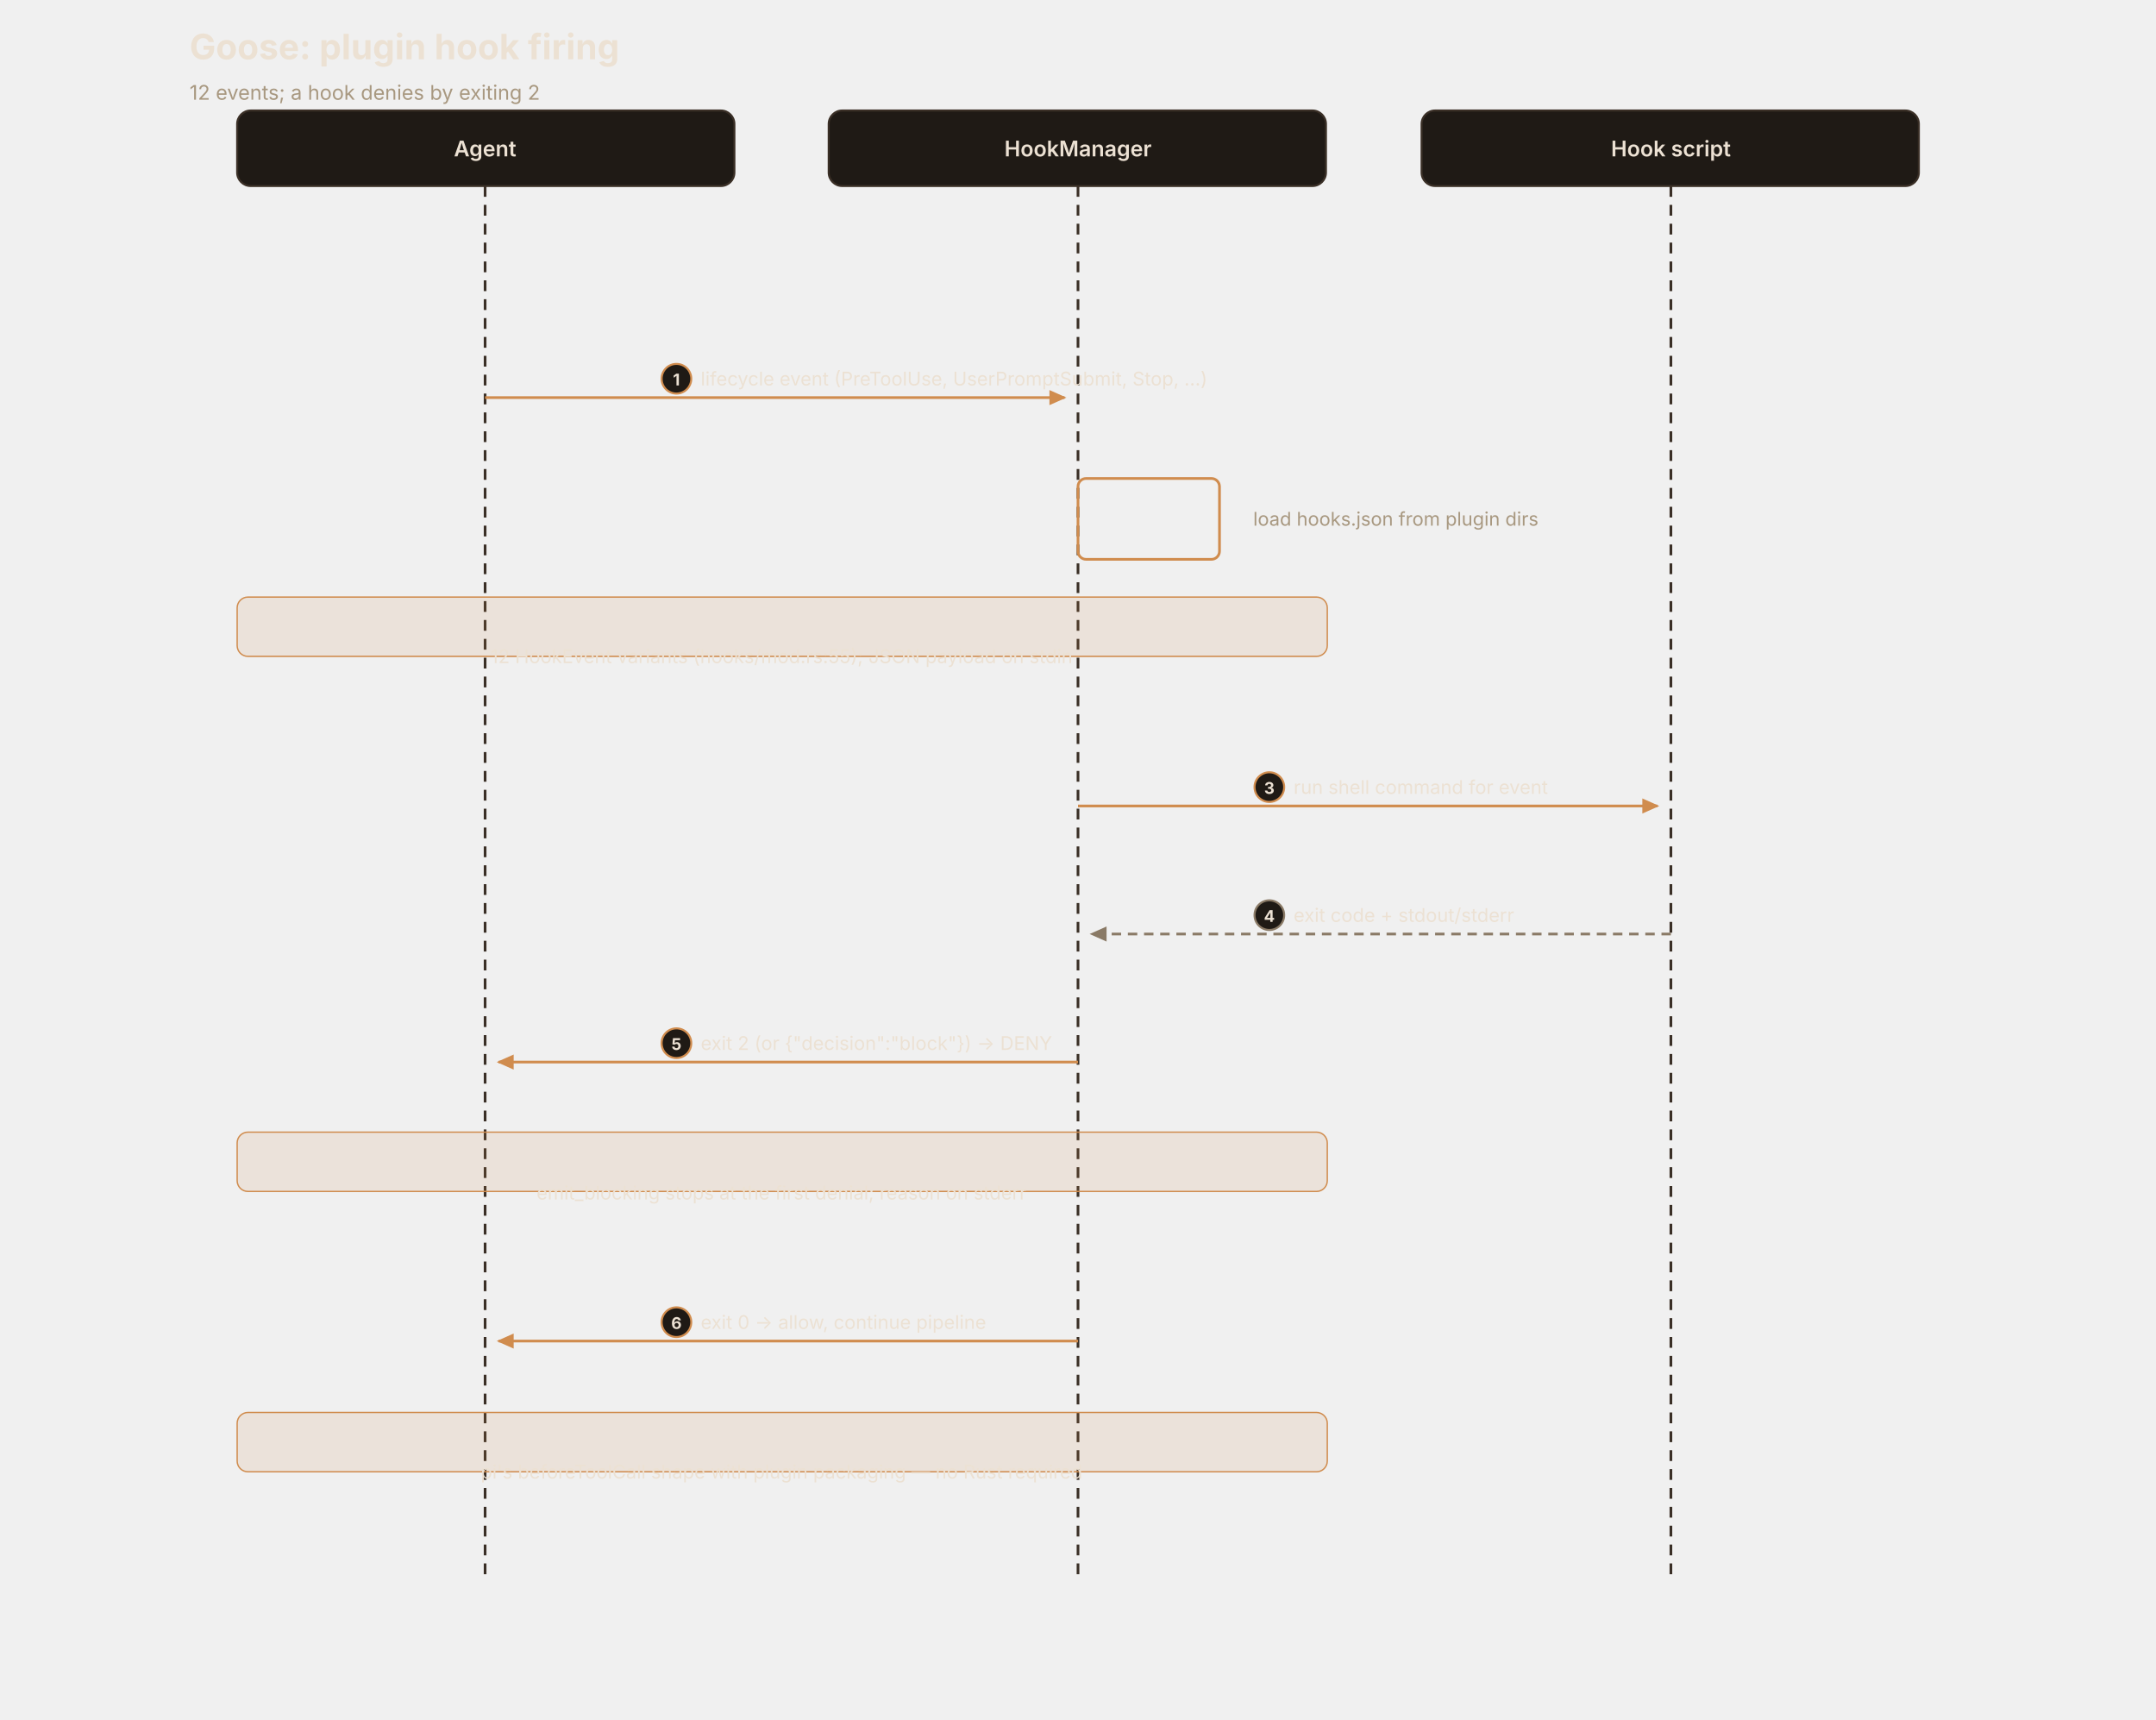
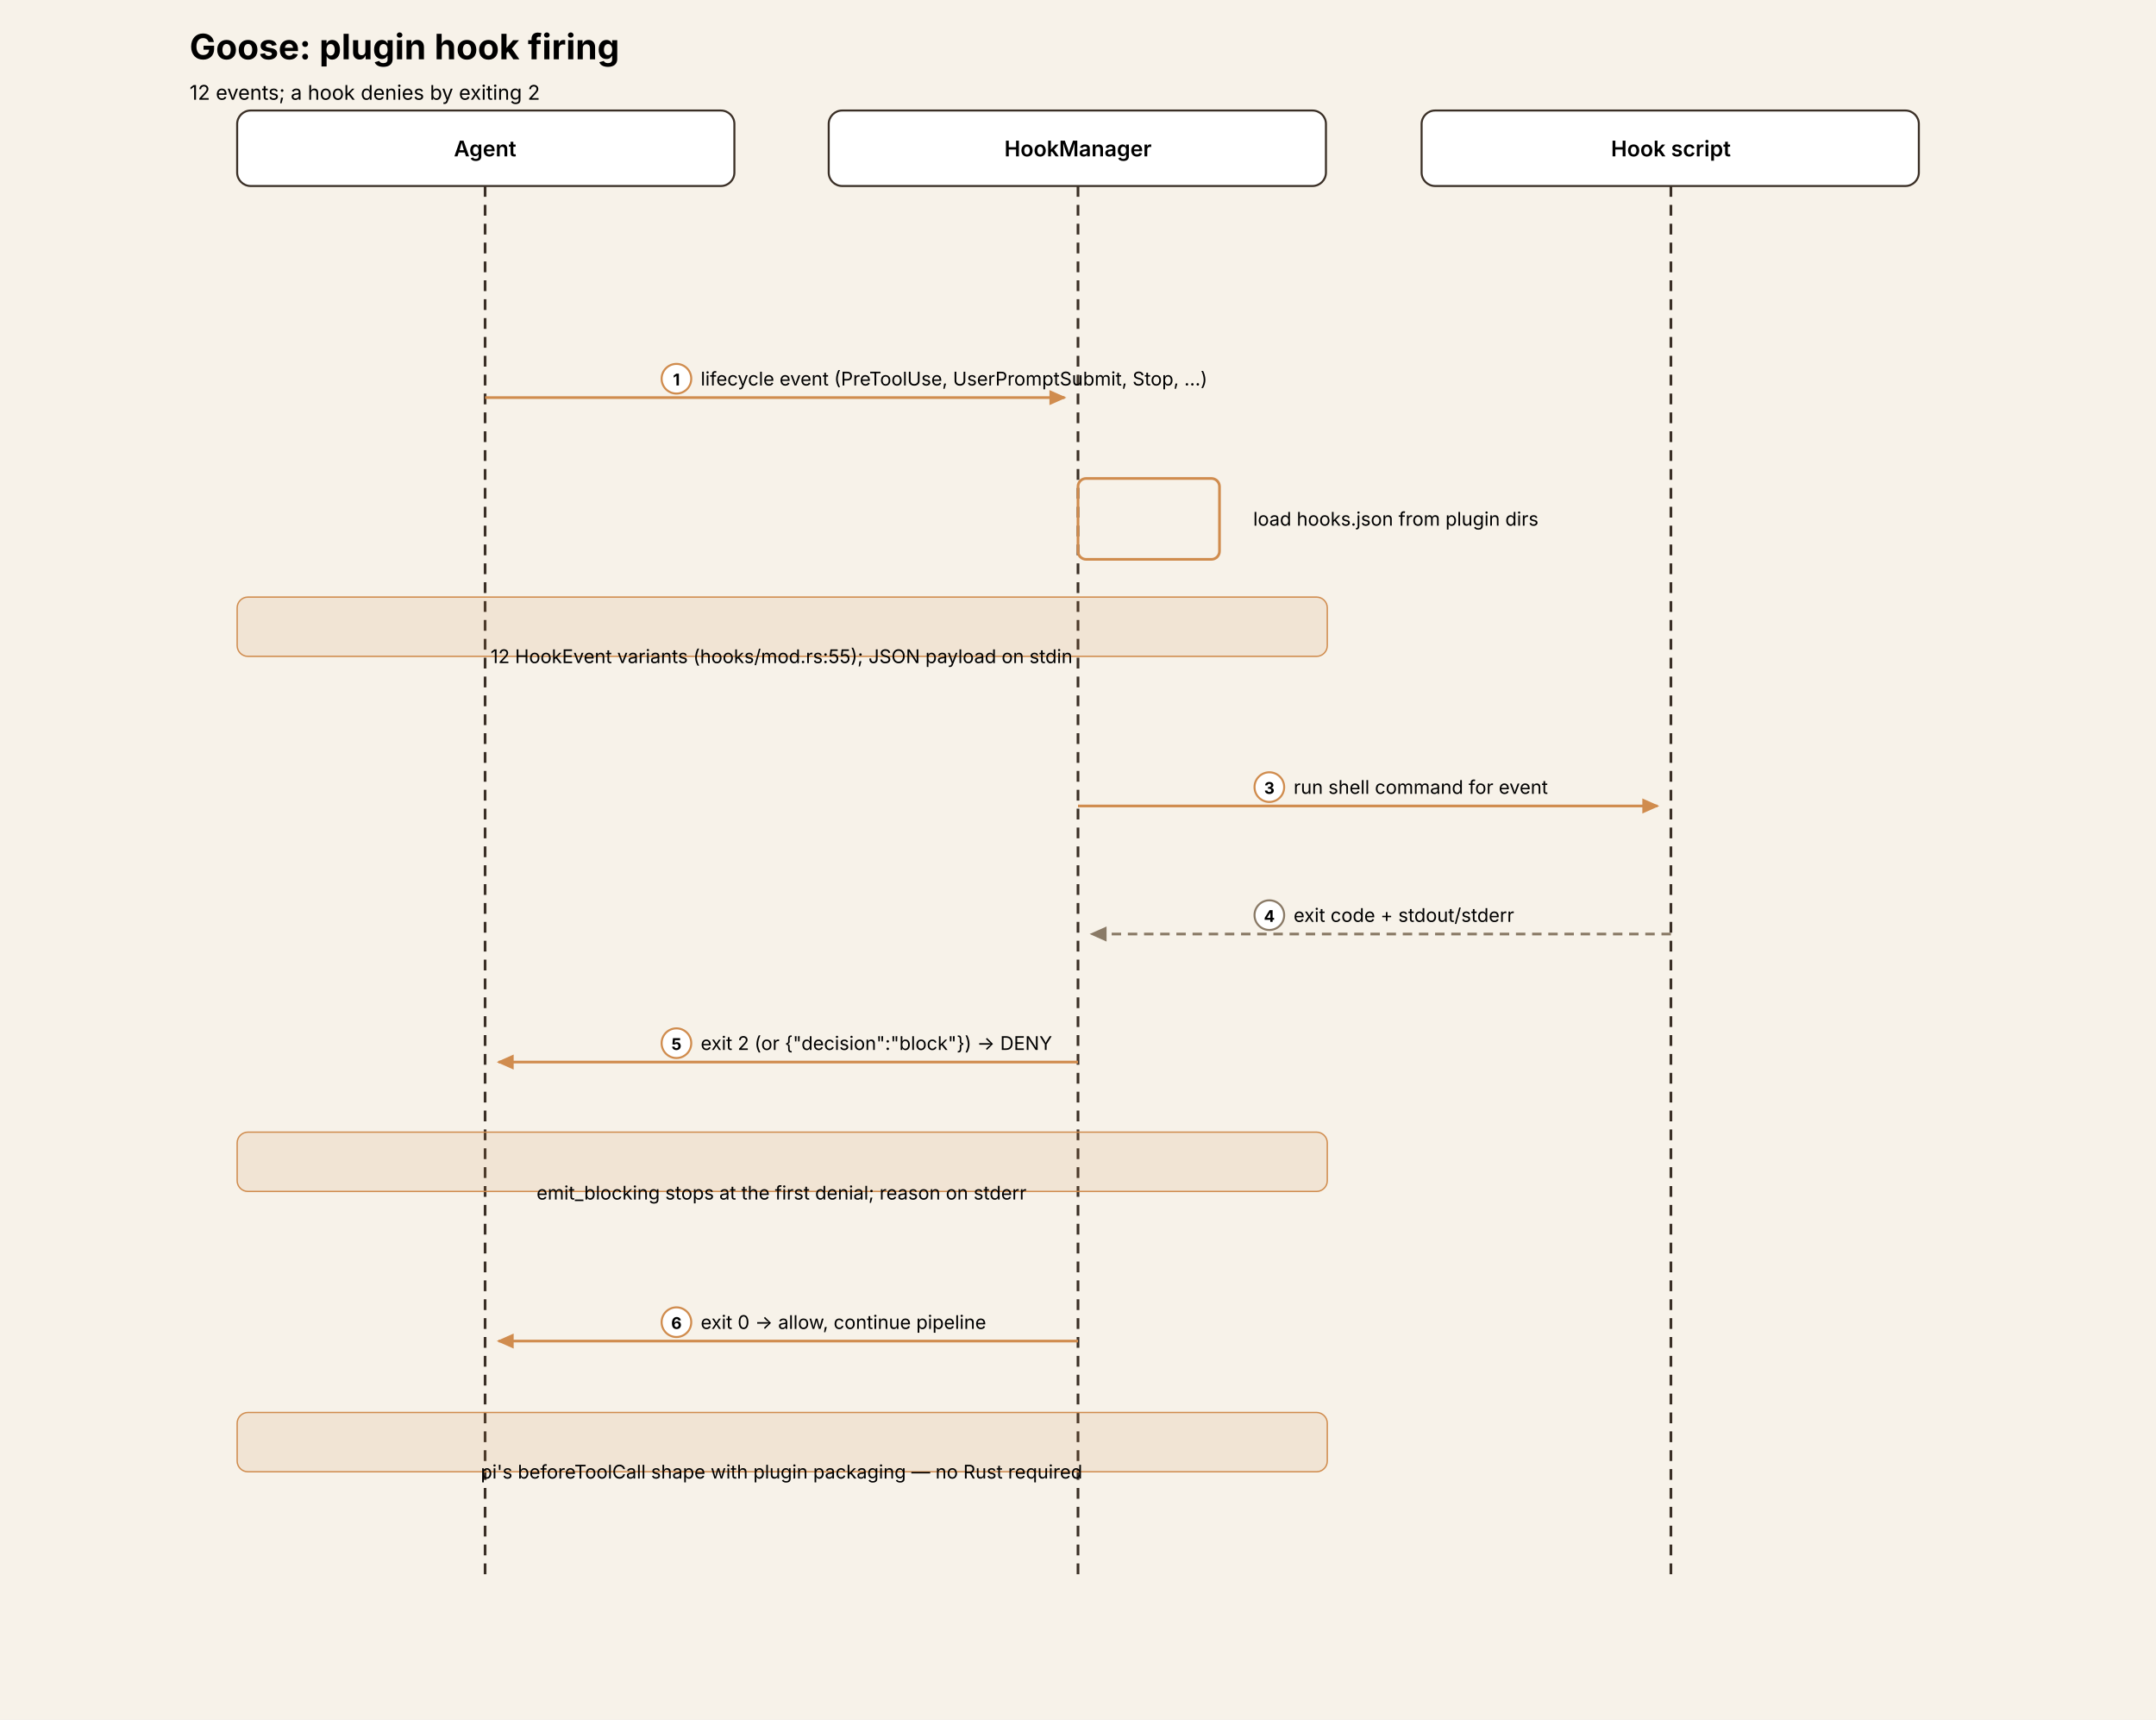
<svg xmlns="http://www.w3.org/2000/svg" viewBox="0 0 1600 1276" width="1600" font-family="system-ui, -apple-system, sans-serif">
  <defs>
    <marker id="arrc" viewBox="0 0 10 10" refX="8" refY="5" markerWidth="7" markerHeight="7" orient="auto-start-reverse">
      <path d="M 0 1 L 9 5 L 0 9 z" fill="#d08c4e" />
    </marker>
    <marker id="arrr" viewBox="0 0 10 10" refX="8" refY="5" markerWidth="7" markerHeight="7" orient="auto-start-reverse">
      <path d="M 0 1 L 9 5 L 0 9 z" fill="#8a7a66" />
    </marker>
  </defs>
-   <text x="140.659" y="44" font-size="26" font-weight="700" fill="#ece1d3">Goose: plugin hook firing</text>
-   <text x="140.659" y="74" font-size="15" fill="#a89880">12 events; a hook denies by exiting 2</text>
+   <rect x="0" y="0" width="1600" height="1276" fill="#f7f2e9" />
+   <text x="140.659" y="44" font-size="26" font-weight="700" fill="#000000">Goose: plugin hook firing</text>
+   <text x="140.659" y="74" font-size="15" fill="#000000">12 events; a hook denies by exiting 2</text>
  <line x1="360" y1="110" x2="360" y2="1171" stroke="#3a2f26" stroke-width="2" stroke-dasharray="8 6" />
-   <rect x="176" y="82" width="369" height="56" rx="10" fill="#1f1a15" stroke="#3a2f26" stroke-width="1.5" />
-   <text x="360" y="116" text-anchor="middle" font-size="16" font-weight="600" fill="#ece1d3">Agent</text>
+   <rect x="176" y="82" width="369" height="56" rx="10" fill="#ffffff" stroke="#3a2f26" stroke-width="1.5" />
+   <text x="360" y="116" text-anchor="middle" font-size="16" font-weight="600" fill="#000000">Agent</text>
  <line x1="800" y1="110" x2="800" y2="1171" stroke="#3a2f26" stroke-width="2" stroke-dasharray="8 6" />
-   <rect x="615" y="82" width="369" height="56" rx="10" fill="#1f1a15" stroke="#3a2f26" stroke-width="1.5" />
-   <text x="800" y="116" text-anchor="middle" font-size="16" font-weight="600" fill="#ece1d3">HookManager</text>
+   <rect x="615" y="82" width="369" height="56" rx="10" fill="#ffffff" stroke="#3a2f26" stroke-width="1.5" />
+   <text x="800" y="116" text-anchor="middle" font-size="16" font-weight="600" fill="#000000">HookManager</text>
  <line x1="1240" y1="110" x2="1240" y2="1171" stroke="#3a2f26" stroke-width="2" stroke-dasharray="8 6" />
-   <rect x="1055" y="82" width="369" height="56" rx="10" fill="#1f1a15" stroke="#3a2f26" stroke-width="1.5" />
-   <text x="1240" y="116" text-anchor="middle" font-size="16" font-weight="600" fill="#ece1d3">Hook script</text>
+   <rect x="1055" y="82" width="369" height="56" rx="10" fill="#ffffff" stroke="#3a2f26" stroke-width="1.5" />
+   <text x="1240" y="116" text-anchor="middle" font-size="16" font-weight="600" fill="#000000">Hook script</text>
  <line x1="360" y1="295" x2="790" y2="295" stroke="#d08c4e" stroke-width="2" marker-end="url(#arrc)" />
-   <circle cx="502" cy="281" r="11" fill="#1f1a15" stroke="#d08c4e" stroke-width="1.5" />
-   <text x="502" y="286" text-anchor="middle" font-size="12" font-weight="700" fill="#ece1d3">1</text>
-   <text x="520" y="286" font-size="14" fill="#ece1d3">lifecycle event (PreToolUse, UserPromptSubmit, Stop, ...)</text>
+   <circle cx="502" cy="281" r="11" fill="#ffffff" stroke="#d08c4e" stroke-width="1.5" />
+   <text x="502" y="286" text-anchor="middle" font-size="12" font-weight="700" fill="#000000">1</text>
+   <text x="520" y="286" font-size="14" fill="#000000">lifecycle event (PreToolUse, UserPromptSubmit, Stop, ...)</text>
  <rect x="800" y="355" width="105" height="60" rx="6" fill="none" stroke="#d08c4e" stroke-width="2" />
-   <text x="930" y="390" font-size="14" fill="#a89880">load hooks.json from plugin dirs</text>
+   <text x="930" y="390" font-size="14" fill="#000000">load hooks.json from plugin dirs</text>
  <rect x="176" y="443" width="809" height="44" rx="8" fill="#d08c4e22" stroke="#d08c4e" stroke-width="1" />
-   <text x="580" y="492" text-anchor="middle" font-size="14" fill="#ece1d3">12 HookEvent variants (hooks/mod.rs:55); JSON payload on stdin</text>
+   <text x="580" y="492" text-anchor="middle" font-size="14" fill="#000000">12 HookEvent variants (hooks/mod.rs:55); JSON payload on stdin</text>
  <line x1="800" y1="598" x2="1230" y2="598" stroke="#d08c4e" stroke-width="2" marker-end="url(#arrc)" />
-   <circle cx="942" cy="584" r="11" fill="#1f1a15" stroke="#d08c4e" stroke-width="1.5" />
-   <text x="942" y="589" text-anchor="middle" font-size="12" font-weight="700" fill="#ece1d3">3</text>
-   <text x="960" y="589" font-size="14" fill="#ece1d3">run shell command for event</text>
+   <circle cx="942" cy="584" r="11" fill="#ffffff" stroke="#d08c4e" stroke-width="1.5" />
+   <text x="942" y="589" text-anchor="middle" font-size="12" font-weight="700" fill="#000000">3</text>
+   <text x="960" y="589" font-size="14" fill="#000000">run shell command for event</text>
  <line x1="1240" y1="693" x2="810" y2="693" stroke="#8a7a66" stroke-width="2" stroke-dasharray="7 5" marker-end="url(#arrr)" />
-   <circle cx="942" cy="679" r="11" fill="#1f1a15" stroke="#8a7a66" stroke-width="1.5" />
-   <text x="942" y="684" text-anchor="middle" font-size="12" font-weight="700" fill="#ece1d3">4</text>
-   <text x="960" y="684" font-size="14" fill="#ece1d3">exit code + stdout/stderr</text>
+   <circle cx="942" cy="679" r="11" fill="#ffffff" stroke="#8a7a66" stroke-width="1.5" />
+   <text x="942" y="684" text-anchor="middle" font-size="12" font-weight="700" fill="#000000">4</text>
+   <text x="960" y="684" font-size="14" fill="#000000">exit code + stdout/stderr</text>
  <line x1="800" y1="788" x2="370" y2="788" stroke="#d08c4e" stroke-width="2" marker-end="url(#arrc)" />
-   <circle cx="502" cy="774" r="11" fill="#1f1a15" stroke="#d08c4e" stroke-width="1.5" />
-   <text x="502" y="779" text-anchor="middle" font-size="12" font-weight="700" fill="#ece1d3">5</text>
-   <text x="520" y="779" font-size="14" fill="#ece1d3">exit 2 (or {"decision":"block"}) -&gt; DENY</text>
+   <circle cx="502" cy="774" r="11" fill="#ffffff" stroke="#d08c4e" stroke-width="1.5" />
+   <text x="502" y="779" text-anchor="middle" font-size="12" font-weight="700" fill="#000000">5</text>
+   <text x="520" y="779" font-size="14" fill="#000000">exit 2 (or {"decision":"block"}) -&gt; DENY</text>
  <rect x="176" y="840" width="809" height="44" rx="8" fill="#d08c4e22" stroke="#d08c4e" stroke-width="1" />
-   <text x="580" y="890" text-anchor="middle" font-size="14" fill="#ece1d3">emit_blocking stops at the first denial; reason on stderr</text>
+   <text x="580" y="890" text-anchor="middle" font-size="14" fill="#000000">emit_blocking stops at the first denial; reason on stderr</text>
  <line x1="800" y1="995" x2="370" y2="995" stroke="#d08c4e" stroke-width="2" marker-end="url(#arrc)" />
-   <circle cx="502" cy="981" r="11" fill="#1f1a15" stroke="#d08c4e" stroke-width="1.5" />
-   <text x="502" y="986" text-anchor="middle" font-size="12" font-weight="700" fill="#ece1d3">6</text>
-   <text x="520" y="986" font-size="14" fill="#ece1d3">exit 0 -&gt; allow, continue pipeline</text>
+   <circle cx="502" cy="981" r="11" fill="#ffffff" stroke="#d08c4e" stroke-width="1.5" />
+   <text x="502" y="986" text-anchor="middle" font-size="12" font-weight="700" fill="#000000">6</text>
+   <text x="520" y="986" font-size="14" fill="#000000">exit 0 -&gt; allow, continue pipeline</text>
  <rect x="176" y="1048" width="809" height="44" rx="8" fill="#d08c4e22" stroke="#d08c4e" stroke-width="1" />
-   <text x="580" y="1097" text-anchor="middle" font-size="14" fill="#ece1d3">pi's beforeToolCall shape with plugin packaging — no Rust required</text>
+   <text x="580" y="1097" text-anchor="middle" font-size="14" fill="#000000">pi's beforeToolCall shape with plugin packaging — no Rust required</text>
</svg>
